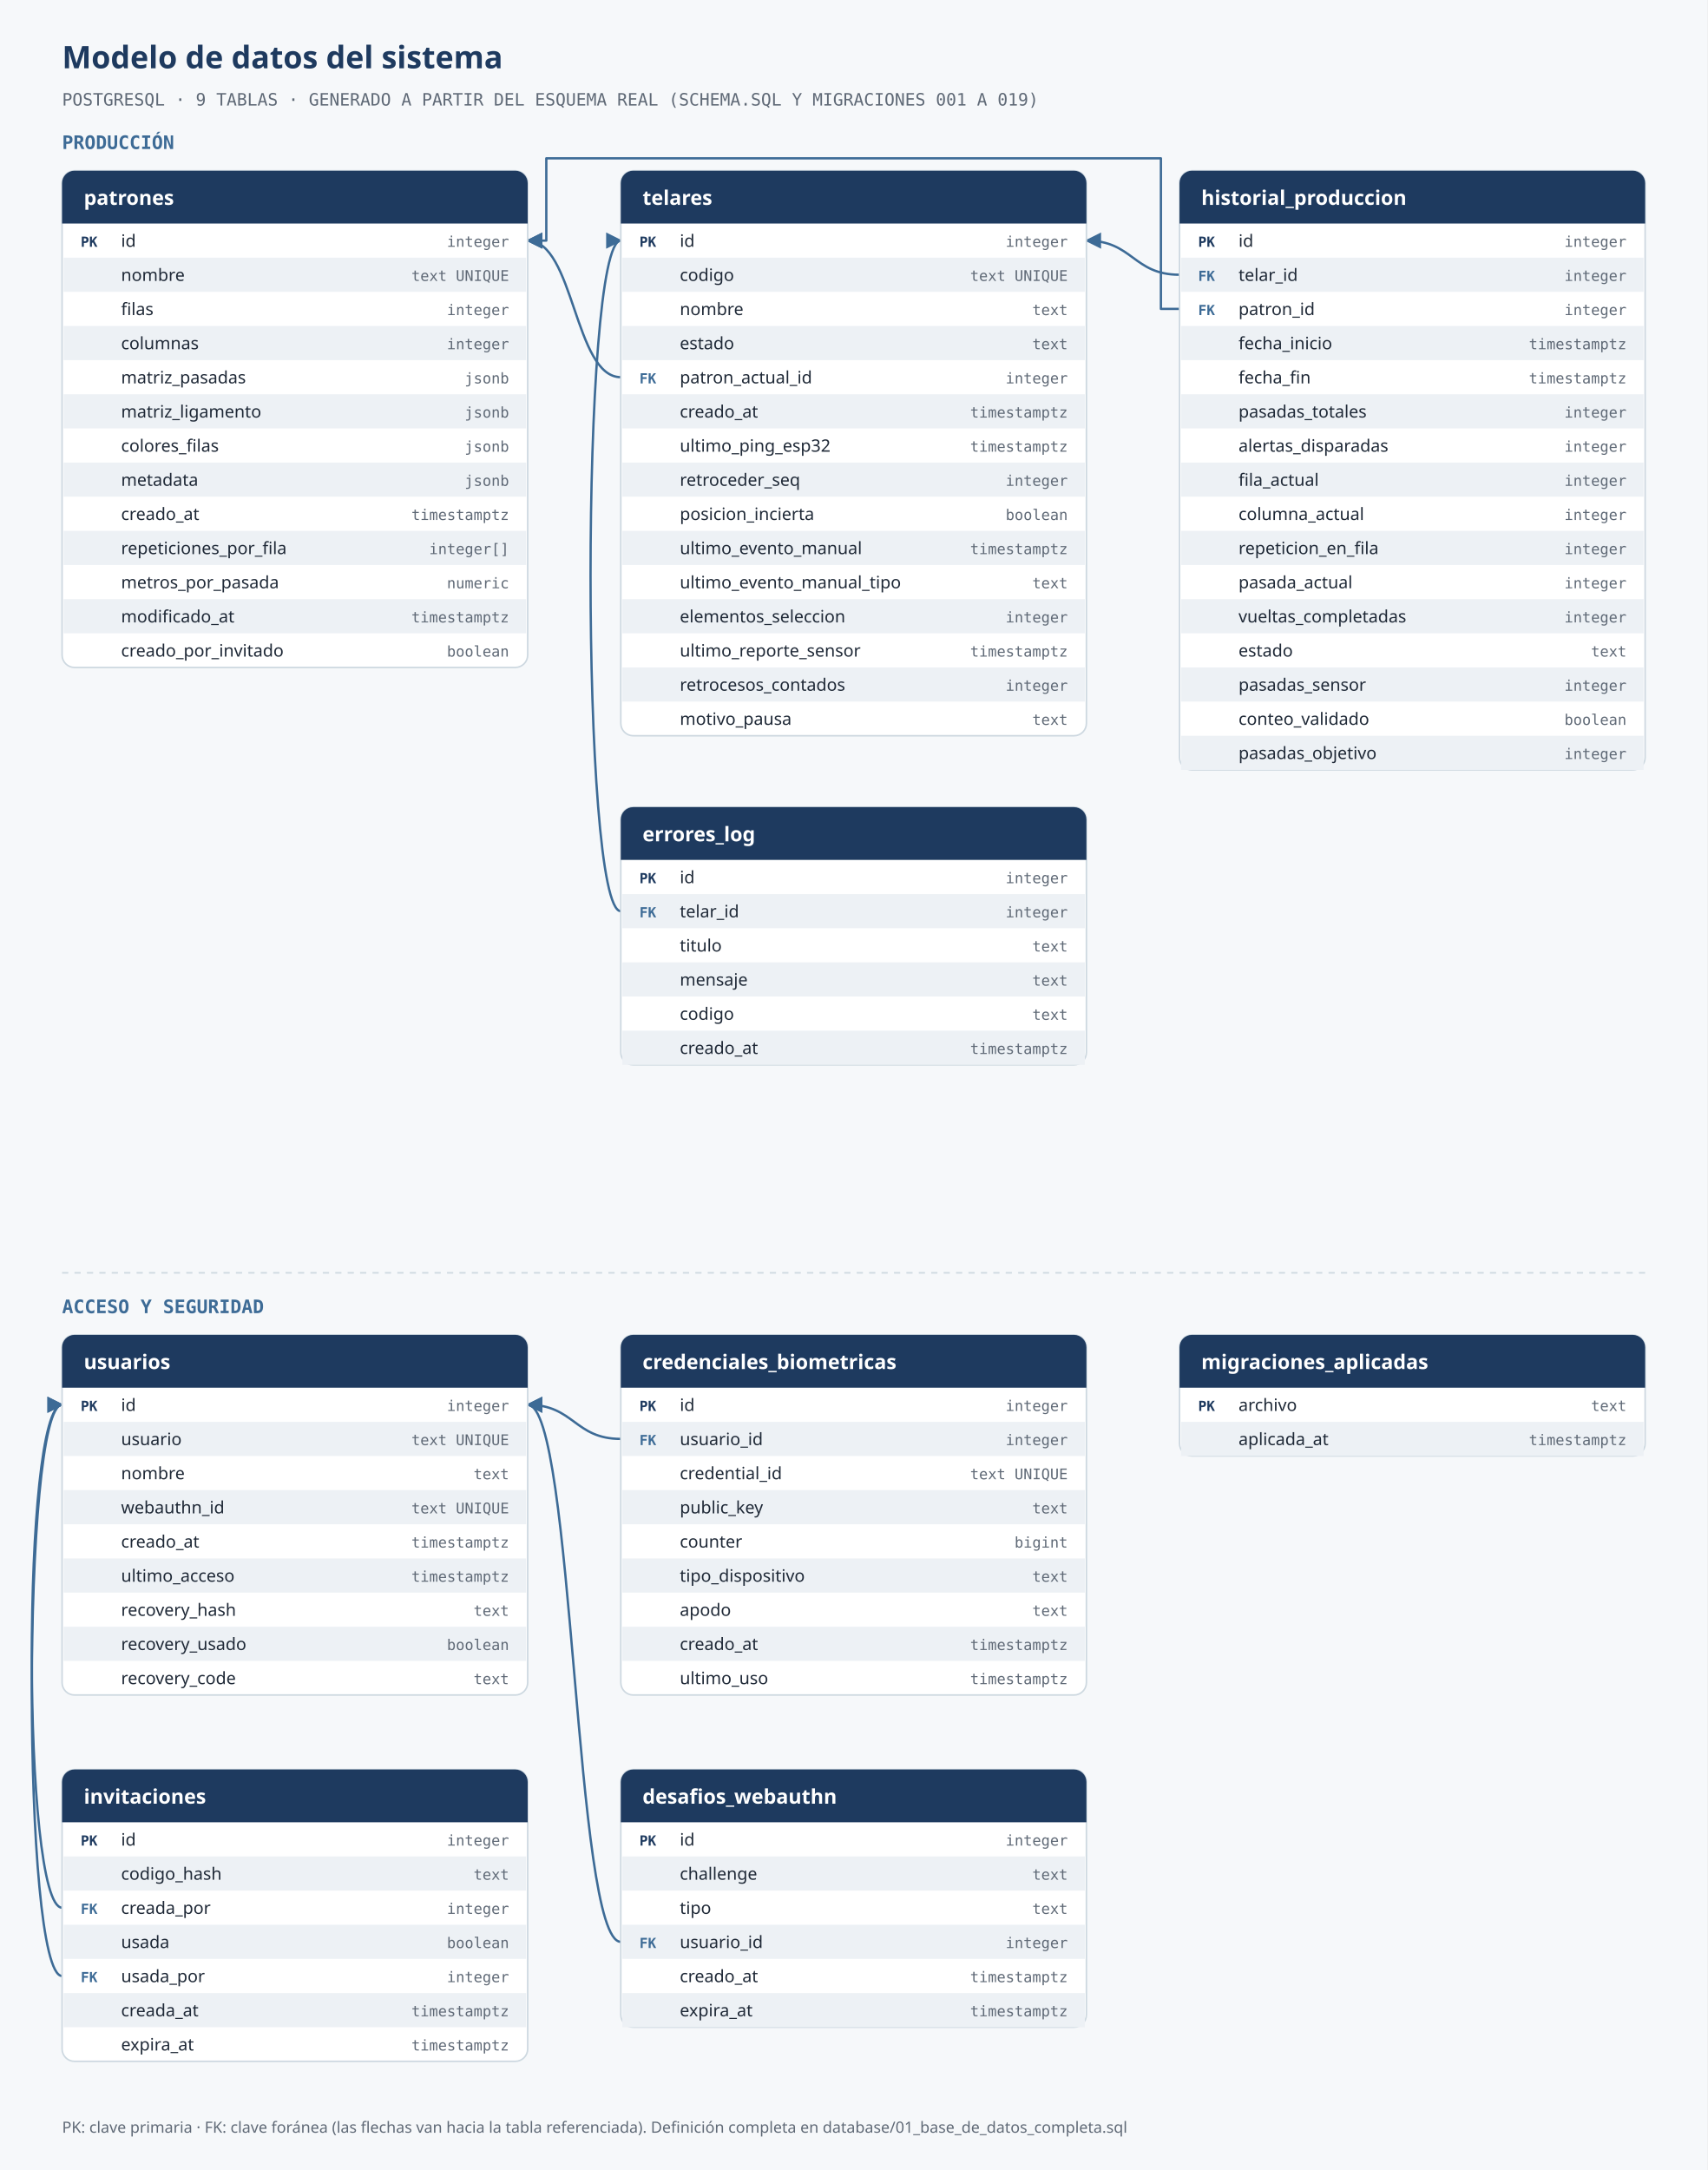
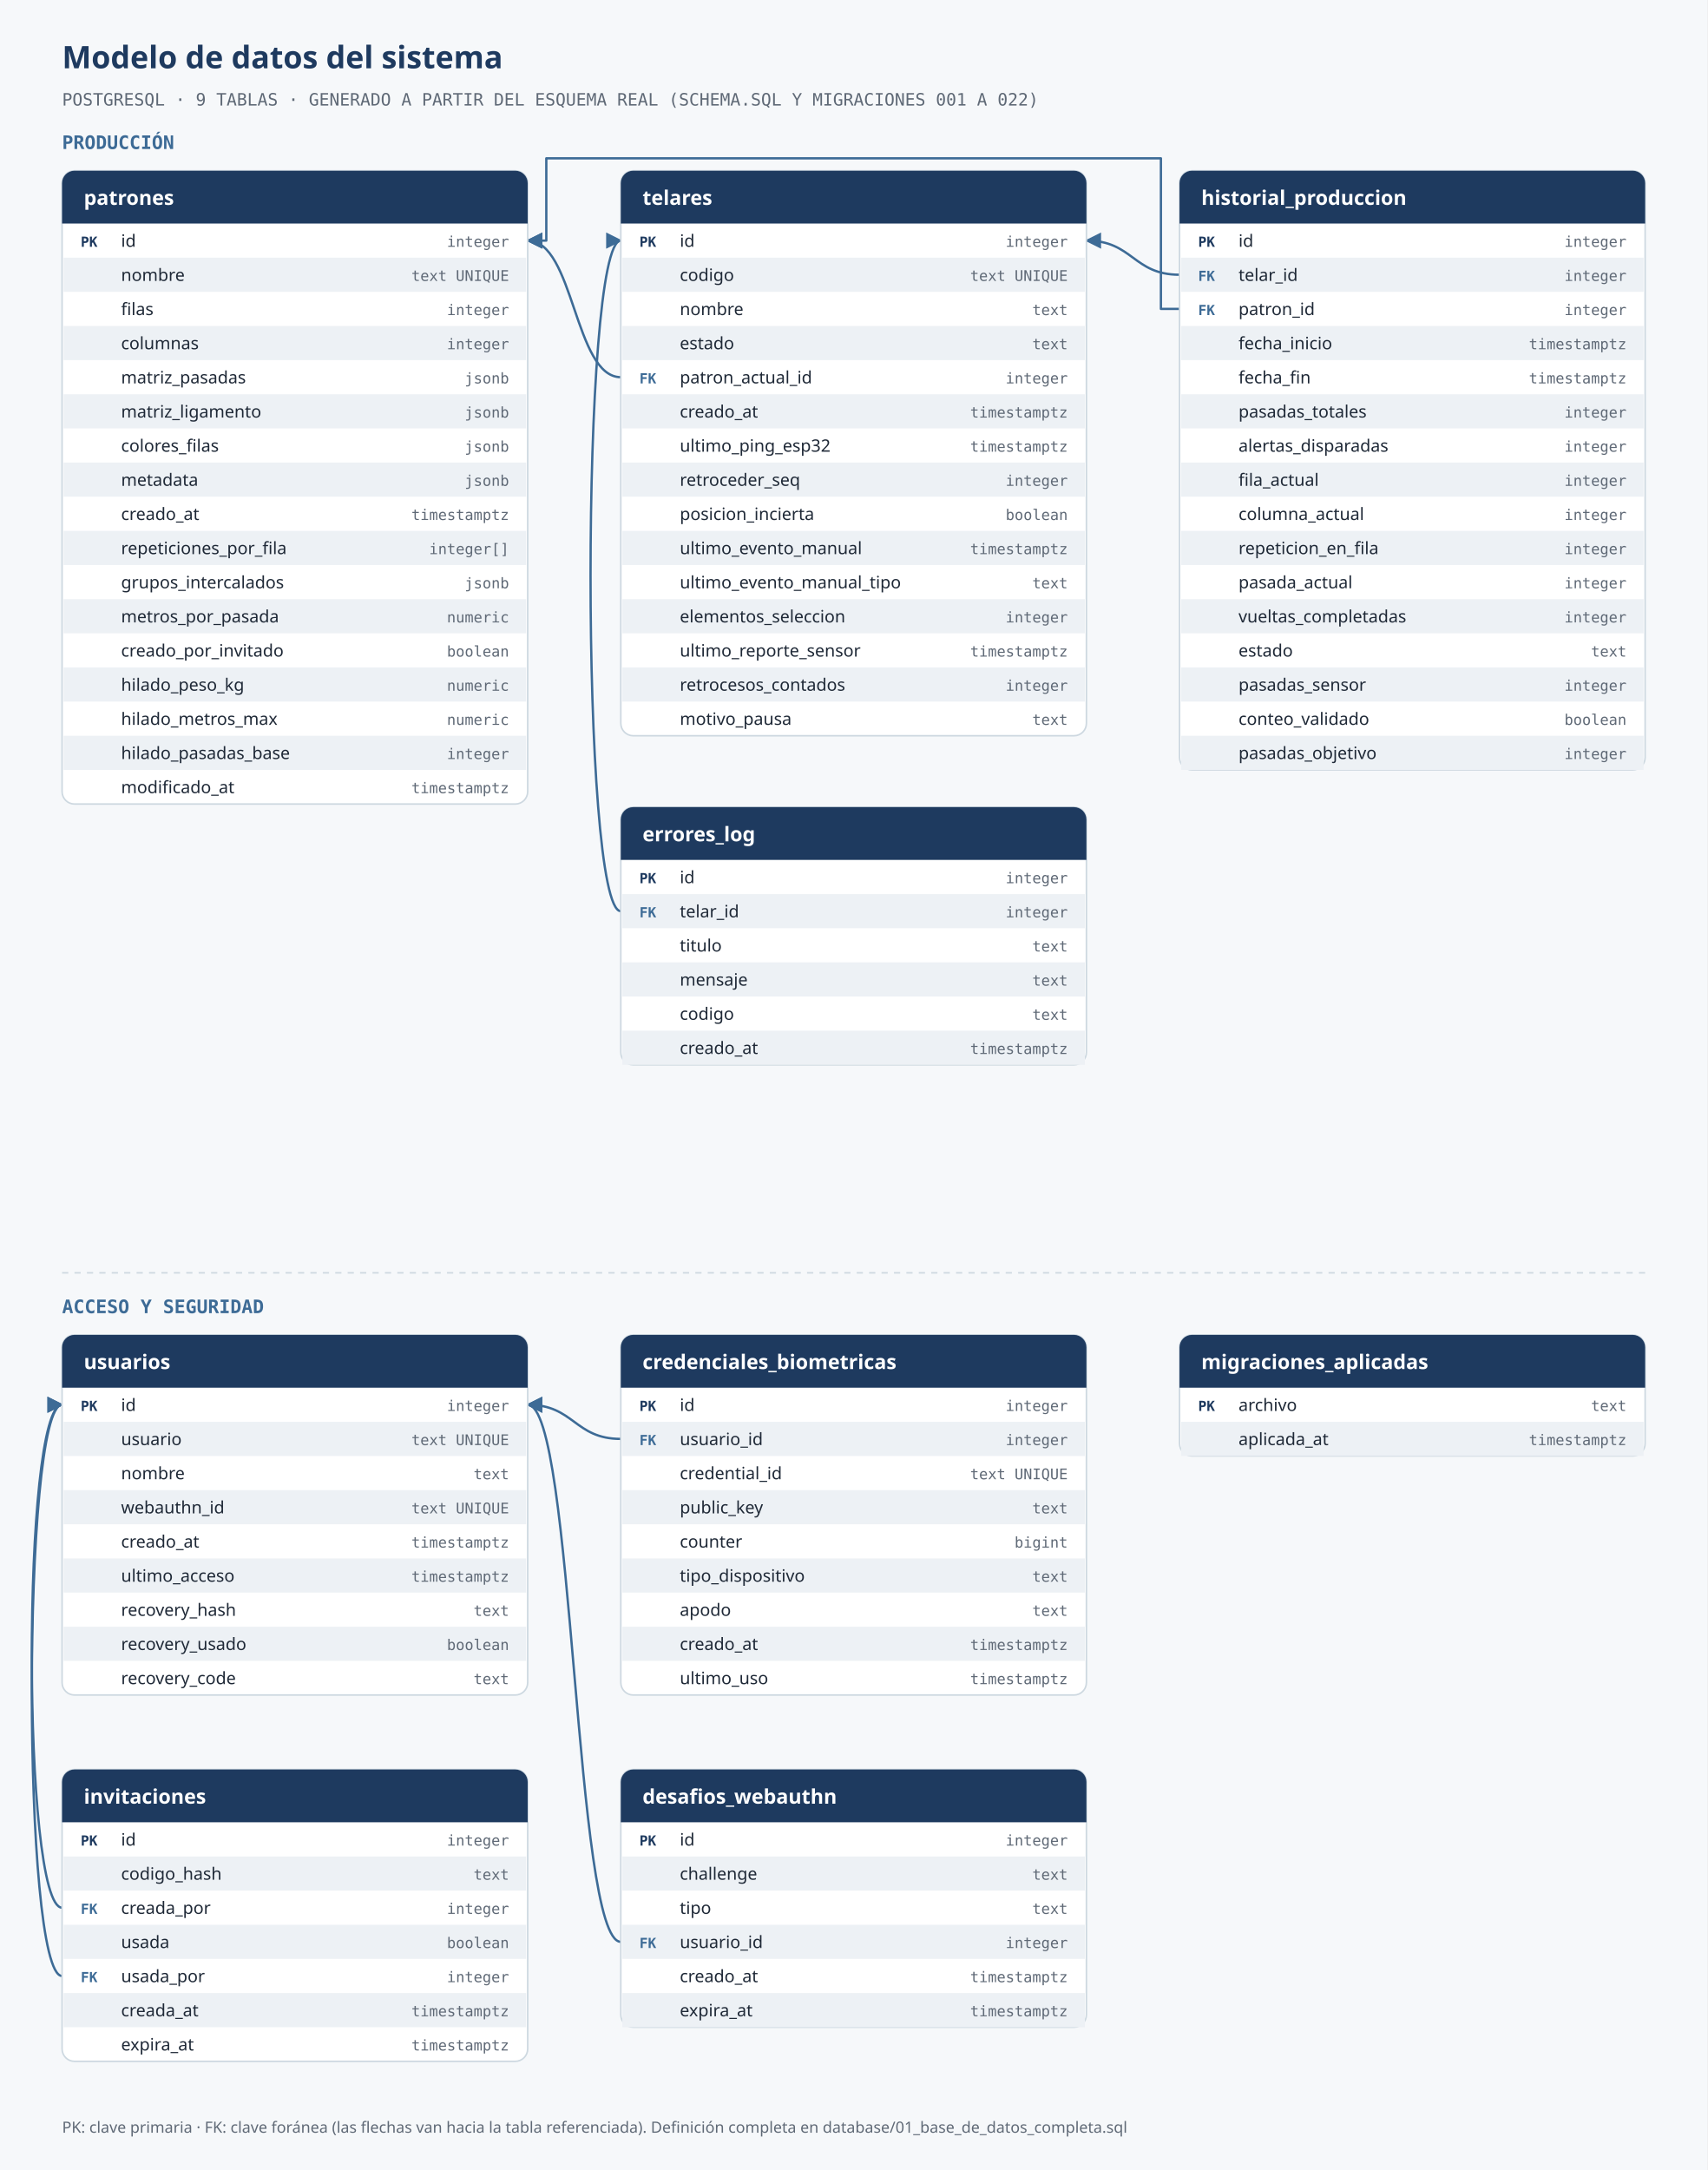
<svg xmlns="http://www.w3.org/2000/svg" viewBox="0 0 1100 1398" font-family="IBM Plex Sans, system-ui, sans-serif">
  <defs>
    <marker id="punta" viewBox="0 0 10 10" refX="9" refY="5" markerWidth="7" markerHeight="7" orient="auto">
      <path d="M0,0 L10,5 L0,10 z" fill="#3D6B96" />
    </marker>
  </defs>
  <rect width="1100" height="1398" fill="#F6F8FA" />
  <text x="40" y="44" font-size="20" font-weight="600" fill="#1E3A5F" font-family="Questrial, sans-serif">Modelo de datos del sistema</text>
-   <text x="40" y="68" font-size="11" fill="#5F6976" font-family="IBM Plex Mono, ui-monospace, monospace">POSTGRESQL · 9 TABLAS · GENERADO A PARTIR DEL ESQUEMA REAL (SCHEMA.SQL Y MIGRACIONES 001 A 019)</text>
+   <text x="40" y="68" font-size="11" fill="#5F6976" font-family="IBM Plex Mono, ui-monospace, monospace">POSTGRESQL · 9 TABLAS · GENERADO A PARTIR DEL ESQUEMA REAL (SCHEMA.SQL Y MIGRACIONES 001 A 022)</text>
  <text x="40" y="96" font-size="12" font-weight="600" fill="#3D6B96" font-family="IBM Plex Mono, ui-monospace, monospace">PRODUCCIÓN</text>
  <text x="40" y="846" font-size="12" font-weight="600" fill="#3D6B96" font-family="IBM Plex Mono, ui-monospace, monospace">ACCESO Y SEGURIDAD</text>
  <line x1="40" y1="820" x2="1060" y2="820" stroke="#CDD8E0" stroke-dasharray="4 4" />
  <path d="M400,243.0 C370.0,243.0 370.0,155.0 340,155.0" fill="none" stroke="#3D6B96" stroke-width="1.5" stroke-linejoin="round" marker-end="url(#punta)" />
  <path d="M760,177.0 C730.0,177.0 730.0,155.0 700,155.0" fill="none" stroke="#3D6B96" stroke-width="1.5" stroke-linejoin="round" marker-end="url(#punta)" />
  <path d="M760,199.0 H748 V102 H352 V155.0 H340" fill="none" stroke="#3D6B96" stroke-width="1.5" stroke-linejoin="round" marker-end="url(#punta)" />
  <path d="M400,587.0 C374,587.0 374,155.0 400,155.0" fill="none" stroke="#3D6B96" stroke-width="1.5" stroke-linejoin="round" marker-end="url(#punta)" />
  <path d="M400,927.0 C370.0,927.0 370.0,905.0 340,905.0" fill="none" stroke="#3D6B96" stroke-width="1.5" stroke-linejoin="round" marker-end="url(#punta)" />
  <path d="M400,1251.0 C370.0,1251.0 370.0,905.0 340,905.0" fill="none" stroke="#3D6B96" stroke-width="1.5" stroke-linejoin="round" marker-end="url(#punta)" />
  <path d="M40,1229.0 C14,1229.0 14,905.0 40,905.0" fill="none" stroke="#3D6B96" stroke-width="1.5" stroke-linejoin="round" marker-end="url(#punta)" />
  <path d="M40,1273.0 C14,1273.0 14,905.0 40,905.0" fill="none" stroke="#3D6B96" stroke-width="1.5" stroke-linejoin="round" marker-end="url(#punta)" />
-   <rect x="40" y="110" width="300" height="320" rx="8" fill="#FFFFFF" stroke="#CDD8E0" />
+   <rect x="40" y="110" width="300" height="408" rx="8" fill="#FFFFFF" stroke="#CDD8E0" />
  <path d="M40,118 a8,8 0 0 1 8,-8 h284 a8,8 0 0 1 8,8 v26 h-300 z" fill="#1E3A5F" />
  <text x="54" y="132" font-size="13" font-weight="600" fill="#FFFFFF">patrones</text>
  <text x="52" y="159" font-size="9" font-weight="700" fill="#1E3A5F" font-family="IBM Plex Mono, ui-monospace, monospace">PK</text>
  <text x="78" y="159" font-size="11" fill="#1F2937">id</text>
  <text x="328" y="159" font-size="9.5" fill="#5F6976" text-anchor="end" font-family="IBM Plex Mono, ui-monospace, monospace">integer</text>
  <rect x="41" y="166" width="298" height="22" fill="#EDF1F5" />
  <text x="78" y="181" font-size="11" fill="#1F2937">nombre</text>
  <text x="328" y="181" font-size="9.5" fill="#5F6976" text-anchor="end" font-family="IBM Plex Mono, ui-monospace, monospace">text UNIQUE</text>
  <text x="78" y="203" font-size="11" fill="#1F2937">filas</text>
  <text x="328" y="203" font-size="9.5" fill="#5F6976" text-anchor="end" font-family="IBM Plex Mono, ui-monospace, monospace">integer</text>
  <rect x="41" y="210" width="298" height="22" fill="#EDF1F5" />
  <text x="78" y="225" font-size="11" fill="#1F2937">columnas</text>
  <text x="328" y="225" font-size="9.5" fill="#5F6976" text-anchor="end" font-family="IBM Plex Mono, ui-monospace, monospace">integer</text>
  <text x="78" y="247" font-size="11" fill="#1F2937">matriz_pasadas</text>
  <text x="328" y="247" font-size="9.5" fill="#5F6976" text-anchor="end" font-family="IBM Plex Mono, ui-monospace, monospace">jsonb</text>
  <rect x="41" y="254" width="298" height="22" fill="#EDF1F5" />
  <text x="78" y="269" font-size="11" fill="#1F2937">matriz_ligamento</text>
  <text x="328" y="269" font-size="9.5" fill="#5F6976" text-anchor="end" font-family="IBM Plex Mono, ui-monospace, monospace">jsonb</text>
  <text x="78" y="291" font-size="11" fill="#1F2937">colores_filas</text>
  <text x="328" y="291" font-size="9.5" fill="#5F6976" text-anchor="end" font-family="IBM Plex Mono, ui-monospace, monospace">jsonb</text>
  <rect x="41" y="298" width="298" height="22" fill="#EDF1F5" />
  <text x="78" y="313" font-size="11" fill="#1F2937">metadata</text>
  <text x="328" y="313" font-size="9.5" fill="#5F6976" text-anchor="end" font-family="IBM Plex Mono, ui-monospace, monospace">jsonb</text>
  <text x="78" y="335" font-size="11" fill="#1F2937">creado_at</text>
  <text x="328" y="335" font-size="9.5" fill="#5F6976" text-anchor="end" font-family="IBM Plex Mono, ui-monospace, monospace">timestamptz</text>
  <rect x="41" y="342" width="298" height="22" fill="#EDF1F5" />
  <text x="78" y="357" font-size="11" fill="#1F2937">repeticiones_por_fila</text>
  <text x="328" y="357" font-size="9.5" fill="#5F6976" text-anchor="end" font-family="IBM Plex Mono, ui-monospace, monospace">integer[]</text>
-   <text x="78" y="379" font-size="11" fill="#1F2937">metros_por_pasada</text>
-   <text x="328" y="379" font-size="9.5" fill="#5F6976" text-anchor="end" font-family="IBM Plex Mono, ui-monospace, monospace">numeric</text>
+   <text x="78" y="379" font-size="11" fill="#1F2937">grupos_intercalados</text>
+   <text x="328" y="379" font-size="9.5" fill="#5F6976" text-anchor="end" font-family="IBM Plex Mono, ui-monospace, monospace">jsonb</text>
  <rect x="41" y="386" width="298" height="22" fill="#EDF1F5" />
-   <text x="78" y="401" font-size="11" fill="#1F2937">modificado_at</text>
-   <text x="328" y="401" font-size="9.5" fill="#5F6976" text-anchor="end" font-family="IBM Plex Mono, ui-monospace, monospace">timestamptz</text>
+   <text x="78" y="401" font-size="11" fill="#1F2937">metros_por_pasada</text>
+   <text x="328" y="401" font-size="9.5" fill="#5F6976" text-anchor="end" font-family="IBM Plex Mono, ui-monospace, monospace">numeric</text>
  <text x="78" y="423" font-size="11" fill="#1F2937">creado_por_invitado</text>
  <text x="328" y="423" font-size="9.5" fill="#5F6976" text-anchor="end" font-family="IBM Plex Mono, ui-monospace, monospace">boolean</text>
+   <rect x="41" y="430" width="298" height="22" fill="#EDF1F5" />
+   <text x="78" y="445" font-size="11" fill="#1F2937">hilado_peso_kg</text>
+   <text x="328" y="445" font-size="9.5" fill="#5F6976" text-anchor="end" font-family="IBM Plex Mono, ui-monospace, monospace">numeric</text>
+   <text x="78" y="467" font-size="11" fill="#1F2937">hilado_metros_max</text>
+   <text x="328" y="467" font-size="9.5" fill="#5F6976" text-anchor="end" font-family="IBM Plex Mono, ui-monospace, monospace">numeric</text>
+   <rect x="41" y="474" width="298" height="22" fill="#EDF1F5" />
+   <text x="78" y="489" font-size="11" fill="#1F2937">hilado_pasadas_base</text>
+   <text x="328" y="489" font-size="9.5" fill="#5F6976" text-anchor="end" font-family="IBM Plex Mono, ui-monospace, monospace">integer</text>
+   <text x="78" y="511" font-size="11" fill="#1F2937">modificado_at</text>
+   <text x="328" y="511" font-size="9.5" fill="#5F6976" text-anchor="end" font-family="IBM Plex Mono, ui-monospace, monospace">timestamptz</text>
  <rect x="400" y="110" width="300" height="364" rx="8" fill="#FFFFFF" stroke="#CDD8E0" />
  <path d="M400,118 a8,8 0 0 1 8,-8 h284 a8,8 0 0 1 8,8 v26 h-300 z" fill="#1E3A5F" />
  <text x="414" y="132" font-size="13" font-weight="600" fill="#FFFFFF">telares</text>
  <text x="412" y="159" font-size="9" font-weight="700" fill="#1E3A5F" font-family="IBM Plex Mono, ui-monospace, monospace">PK</text>
  <text x="438" y="159" font-size="11" fill="#1F2937">id</text>
  <text x="688" y="159" font-size="9.5" fill="#5F6976" text-anchor="end" font-family="IBM Plex Mono, ui-monospace, monospace">integer</text>
  <rect x="401" y="166" width="298" height="22" fill="#EDF1F5" />
  <text x="438" y="181" font-size="11" fill="#1F2937">codigo</text>
  <text x="688" y="181" font-size="9.5" fill="#5F6976" text-anchor="end" font-family="IBM Plex Mono, ui-monospace, monospace">text UNIQUE</text>
  <text x="438" y="203" font-size="11" fill="#1F2937">nombre</text>
  <text x="688" y="203" font-size="9.5" fill="#5F6976" text-anchor="end" font-family="IBM Plex Mono, ui-monospace, monospace">text</text>
  <rect x="401" y="210" width="298" height="22" fill="#EDF1F5" />
  <text x="438" y="225" font-size="11" fill="#1F2937">estado</text>
  <text x="688" y="225" font-size="9.5" fill="#5F6976" text-anchor="end" font-family="IBM Plex Mono, ui-monospace, monospace">text</text>
  <text x="412" y="247" font-size="9" font-weight="700" fill="#3D6B96" font-family="IBM Plex Mono, ui-monospace, monospace">FK</text>
  <text x="438" y="247" font-size="11" fill="#1F2937">patron_actual_id</text>
  <text x="688" y="247" font-size="9.5" fill="#5F6976" text-anchor="end" font-family="IBM Plex Mono, ui-monospace, monospace">integer</text>
  <rect x="401" y="254" width="298" height="22" fill="#EDF1F5" />
  <text x="438" y="269" font-size="11" fill="#1F2937">creado_at</text>
  <text x="688" y="269" font-size="9.5" fill="#5F6976" text-anchor="end" font-family="IBM Plex Mono, ui-monospace, monospace">timestamptz</text>
  <text x="438" y="291" font-size="11" fill="#1F2937">ultimo_ping_esp32</text>
  <text x="688" y="291" font-size="9.5" fill="#5F6976" text-anchor="end" font-family="IBM Plex Mono, ui-monospace, monospace">timestamptz</text>
  <rect x="401" y="298" width="298" height="22" fill="#EDF1F5" />
  <text x="438" y="313" font-size="11" fill="#1F2937">retroceder_seq</text>
  <text x="688" y="313" font-size="9.5" fill="#5F6976" text-anchor="end" font-family="IBM Plex Mono, ui-monospace, monospace">integer</text>
  <text x="438" y="335" font-size="11" fill="#1F2937">posicion_incierta</text>
  <text x="688" y="335" font-size="9.5" fill="#5F6976" text-anchor="end" font-family="IBM Plex Mono, ui-monospace, monospace">boolean</text>
  <rect x="401" y="342" width="298" height="22" fill="#EDF1F5" />
  <text x="438" y="357" font-size="11" fill="#1F2937">ultimo_evento_manual</text>
  <text x="688" y="357" font-size="9.5" fill="#5F6976" text-anchor="end" font-family="IBM Plex Mono, ui-monospace, monospace">timestamptz</text>
  <text x="438" y="379" font-size="11" fill="#1F2937">ultimo_evento_manual_tipo</text>
  <text x="688" y="379" font-size="9.5" fill="#5F6976" text-anchor="end" font-family="IBM Plex Mono, ui-monospace, monospace">text</text>
  <rect x="401" y="386" width="298" height="22" fill="#EDF1F5" />
  <text x="438" y="401" font-size="11" fill="#1F2937">elementos_seleccion</text>
  <text x="688" y="401" font-size="9.5" fill="#5F6976" text-anchor="end" font-family="IBM Plex Mono, ui-monospace, monospace">integer</text>
  <text x="438" y="423" font-size="11" fill="#1F2937">ultimo_reporte_sensor</text>
  <text x="688" y="423" font-size="9.5" fill="#5F6976" text-anchor="end" font-family="IBM Plex Mono, ui-monospace, monospace">timestamptz</text>
  <rect x="401" y="430" width="298" height="22" fill="#EDF1F5" />
  <text x="438" y="445" font-size="11" fill="#1F2937">retrocesos_contados</text>
  <text x="688" y="445" font-size="9.5" fill="#5F6976" text-anchor="end" font-family="IBM Plex Mono, ui-monospace, monospace">integer</text>
  <text x="438" y="467" font-size="11" fill="#1F2937">motivo_pausa</text>
  <text x="688" y="467" font-size="9.5" fill="#5F6976" text-anchor="end" font-family="IBM Plex Mono, ui-monospace, monospace">text</text>
  <rect x="760" y="110" width="300" height="386" rx="8" fill="#FFFFFF" stroke="#CDD8E0" />
  <path d="M760,118 a8,8 0 0 1 8,-8 h284 a8,8 0 0 1 8,8 v26 h-300 z" fill="#1E3A5F" />
  <text x="774" y="132" font-size="13" font-weight="600" fill="#FFFFFF">historial_produccion</text>
  <text x="772" y="159" font-size="9" font-weight="700" fill="#1E3A5F" font-family="IBM Plex Mono, ui-monospace, monospace">PK</text>
  <text x="798" y="159" font-size="11" fill="#1F2937">id</text>
  <text x="1048" y="159" font-size="9.5" fill="#5F6976" text-anchor="end" font-family="IBM Plex Mono, ui-monospace, monospace">integer</text>
  <rect x="761" y="166" width="298" height="22" fill="#EDF1F5" />
  <text x="772" y="181" font-size="9" font-weight="700" fill="#3D6B96" font-family="IBM Plex Mono, ui-monospace, monospace">FK</text>
  <text x="798" y="181" font-size="11" fill="#1F2937">telar_id</text>
  <text x="1048" y="181" font-size="9.5" fill="#5F6976" text-anchor="end" font-family="IBM Plex Mono, ui-monospace, monospace">integer</text>
  <text x="772" y="203" font-size="9" font-weight="700" fill="#3D6B96" font-family="IBM Plex Mono, ui-monospace, monospace">FK</text>
  <text x="798" y="203" font-size="11" fill="#1F2937">patron_id</text>
  <text x="1048" y="203" font-size="9.5" fill="#5F6976" text-anchor="end" font-family="IBM Plex Mono, ui-monospace, monospace">integer</text>
  <rect x="761" y="210" width="298" height="22" fill="#EDF1F5" />
  <text x="798" y="225" font-size="11" fill="#1F2937">fecha_inicio</text>
  <text x="1048" y="225" font-size="9.5" fill="#5F6976" text-anchor="end" font-family="IBM Plex Mono, ui-monospace, monospace">timestamptz</text>
  <text x="798" y="247" font-size="11" fill="#1F2937">fecha_fin</text>
  <text x="1048" y="247" font-size="9.5" fill="#5F6976" text-anchor="end" font-family="IBM Plex Mono, ui-monospace, monospace">timestamptz</text>
  <rect x="761" y="254" width="298" height="22" fill="#EDF1F5" />
  <text x="798" y="269" font-size="11" fill="#1F2937">pasadas_totales</text>
  <text x="1048" y="269" font-size="9.5" fill="#5F6976" text-anchor="end" font-family="IBM Plex Mono, ui-monospace, monospace">integer</text>
  <text x="798" y="291" font-size="11" fill="#1F2937">alertas_disparadas</text>
  <text x="1048" y="291" font-size="9.5" fill="#5F6976" text-anchor="end" font-family="IBM Plex Mono, ui-monospace, monospace">integer</text>
  <rect x="761" y="298" width="298" height="22" fill="#EDF1F5" />
  <text x="798" y="313" font-size="11" fill="#1F2937">fila_actual</text>
  <text x="1048" y="313" font-size="9.5" fill="#5F6976" text-anchor="end" font-family="IBM Plex Mono, ui-monospace, monospace">integer</text>
  <text x="798" y="335" font-size="11" fill="#1F2937">columna_actual</text>
  <text x="1048" y="335" font-size="9.5" fill="#5F6976" text-anchor="end" font-family="IBM Plex Mono, ui-monospace, monospace">integer</text>
  <rect x="761" y="342" width="298" height="22" fill="#EDF1F5" />
  <text x="798" y="357" font-size="11" fill="#1F2937">repeticion_en_fila</text>
  <text x="1048" y="357" font-size="9.5" fill="#5F6976" text-anchor="end" font-family="IBM Plex Mono, ui-monospace, monospace">integer</text>
  <text x="798" y="379" font-size="11" fill="#1F2937">pasada_actual</text>
  <text x="1048" y="379" font-size="9.5" fill="#5F6976" text-anchor="end" font-family="IBM Plex Mono, ui-monospace, monospace">integer</text>
  <rect x="761" y="386" width="298" height="22" fill="#EDF1F5" />
  <text x="798" y="401" font-size="11" fill="#1F2937">vueltas_completadas</text>
  <text x="1048" y="401" font-size="9.5" fill="#5F6976" text-anchor="end" font-family="IBM Plex Mono, ui-monospace, monospace">integer</text>
  <text x="798" y="423" font-size="11" fill="#1F2937">estado</text>
  <text x="1048" y="423" font-size="9.5" fill="#5F6976" text-anchor="end" font-family="IBM Plex Mono, ui-monospace, monospace">text</text>
  <rect x="761" y="430" width="298" height="22" fill="#EDF1F5" />
  <text x="798" y="445" font-size="11" fill="#1F2937">pasadas_sensor</text>
  <text x="1048" y="445" font-size="9.5" fill="#5F6976" text-anchor="end" font-family="IBM Plex Mono, ui-monospace, monospace">integer</text>
  <text x="798" y="467" font-size="11" fill="#1F2937">conteo_validado</text>
  <text x="1048" y="467" font-size="9.5" fill="#5F6976" text-anchor="end" font-family="IBM Plex Mono, ui-monospace, monospace">boolean</text>
  <rect x="761" y="474" width="298" height="22" fill="#EDF1F5" />
  <text x="798" y="489" font-size="11" fill="#1F2937">pasadas_objetivo</text>
  <text x="1048" y="489" font-size="9.5" fill="#5F6976" text-anchor="end" font-family="IBM Plex Mono, ui-monospace, monospace">integer</text>
  <rect x="400" y="520" width="300" height="166" rx="8" fill="#FFFFFF" stroke="#CDD8E0" />
  <path d="M400,528 a8,8 0 0 1 8,-8 h284 a8,8 0 0 1 8,8 v26 h-300 z" fill="#1E3A5F" />
  <text x="414" y="542" font-size="13" font-weight="600" fill="#FFFFFF">errores_log</text>
  <text x="412" y="569" font-size="9" font-weight="700" fill="#1E3A5F" font-family="IBM Plex Mono, ui-monospace, monospace">PK</text>
  <text x="438" y="569" font-size="11" fill="#1F2937">id</text>
  <text x="688" y="569" font-size="9.5" fill="#5F6976" text-anchor="end" font-family="IBM Plex Mono, ui-monospace, monospace">integer</text>
  <rect x="401" y="576" width="298" height="22" fill="#EDF1F5" />
  <text x="412" y="591" font-size="9" font-weight="700" fill="#3D6B96" font-family="IBM Plex Mono, ui-monospace, monospace">FK</text>
  <text x="438" y="591" font-size="11" fill="#1F2937">telar_id</text>
  <text x="688" y="591" font-size="9.5" fill="#5F6976" text-anchor="end" font-family="IBM Plex Mono, ui-monospace, monospace">integer</text>
  <text x="438" y="613" font-size="11" fill="#1F2937">titulo</text>
  <text x="688" y="613" font-size="9.5" fill="#5F6976" text-anchor="end" font-family="IBM Plex Mono, ui-monospace, monospace">text</text>
  <rect x="401" y="620" width="298" height="22" fill="#EDF1F5" />
  <text x="438" y="635" font-size="11" fill="#1F2937">mensaje</text>
  <text x="688" y="635" font-size="9.5" fill="#5F6976" text-anchor="end" font-family="IBM Plex Mono, ui-monospace, monospace">text</text>
  <text x="438" y="657" font-size="11" fill="#1F2937">codigo</text>
  <text x="688" y="657" font-size="9.5" fill="#5F6976" text-anchor="end" font-family="IBM Plex Mono, ui-monospace, monospace">text</text>
  <rect x="401" y="664" width="298" height="22" fill="#EDF1F5" />
  <text x="438" y="679" font-size="11" fill="#1F2937">creado_at</text>
  <text x="688" y="679" font-size="9.5" fill="#5F6976" text-anchor="end" font-family="IBM Plex Mono, ui-monospace, monospace">timestamptz</text>
  <rect x="40" y="860" width="300" height="232" rx="8" fill="#FFFFFF" stroke="#CDD8E0" />
  <path d="M40,868 a8,8 0 0 1 8,-8 h284 a8,8 0 0 1 8,8 v26 h-300 z" fill="#1E3A5F" />
  <text x="54" y="882" font-size="13" font-weight="600" fill="#FFFFFF">usuarios</text>
  <text x="52" y="909" font-size="9" font-weight="700" fill="#1E3A5F" font-family="IBM Plex Mono, ui-monospace, monospace">PK</text>
  <text x="78" y="909" font-size="11" fill="#1F2937">id</text>
  <text x="328" y="909" font-size="9.5" fill="#5F6976" text-anchor="end" font-family="IBM Plex Mono, ui-monospace, monospace">integer</text>
  <rect x="41" y="916" width="298" height="22" fill="#EDF1F5" />
  <text x="78" y="931" font-size="11" fill="#1F2937">usuario</text>
  <text x="328" y="931" font-size="9.5" fill="#5F6976" text-anchor="end" font-family="IBM Plex Mono, ui-monospace, monospace">text UNIQUE</text>
  <text x="78" y="953" font-size="11" fill="#1F2937">nombre</text>
  <text x="328" y="953" font-size="9.5" fill="#5F6976" text-anchor="end" font-family="IBM Plex Mono, ui-monospace, monospace">text</text>
  <rect x="41" y="960" width="298" height="22" fill="#EDF1F5" />
  <text x="78" y="975" font-size="11" fill="#1F2937">webauthn_id</text>
  <text x="328" y="975" font-size="9.5" fill="#5F6976" text-anchor="end" font-family="IBM Plex Mono, ui-monospace, monospace">text UNIQUE</text>
  <text x="78" y="997" font-size="11" fill="#1F2937">creado_at</text>
  <text x="328" y="997" font-size="9.5" fill="#5F6976" text-anchor="end" font-family="IBM Plex Mono, ui-monospace, monospace">timestamptz</text>
  <rect x="41" y="1004" width="298" height="22" fill="#EDF1F5" />
  <text x="78" y="1019" font-size="11" fill="#1F2937">ultimo_acceso</text>
  <text x="328" y="1019" font-size="9.5" fill="#5F6976" text-anchor="end" font-family="IBM Plex Mono, ui-monospace, monospace">timestamptz</text>
  <text x="78" y="1041" font-size="11" fill="#1F2937">recovery_hash</text>
  <text x="328" y="1041" font-size="9.5" fill="#5F6976" text-anchor="end" font-family="IBM Plex Mono, ui-monospace, monospace">text</text>
  <rect x="41" y="1048" width="298" height="22" fill="#EDF1F5" />
  <text x="78" y="1063" font-size="11" fill="#1F2937">recovery_usado</text>
  <text x="328" y="1063" font-size="9.5" fill="#5F6976" text-anchor="end" font-family="IBM Plex Mono, ui-monospace, monospace">boolean</text>
  <text x="78" y="1085" font-size="11" fill="#1F2937">recovery_code</text>
  <text x="328" y="1085" font-size="9.5" fill="#5F6976" text-anchor="end" font-family="IBM Plex Mono, ui-monospace, monospace">text</text>
  <rect x="400" y="860" width="300" height="232" rx="8" fill="#FFFFFF" stroke="#CDD8E0" />
  <path d="M400,868 a8,8 0 0 1 8,-8 h284 a8,8 0 0 1 8,8 v26 h-300 z" fill="#1E3A5F" />
  <text x="414" y="882" font-size="13" font-weight="600" fill="#FFFFFF">credenciales_biometricas</text>
  <text x="412" y="909" font-size="9" font-weight="700" fill="#1E3A5F" font-family="IBM Plex Mono, ui-monospace, monospace">PK</text>
  <text x="438" y="909" font-size="11" fill="#1F2937">id</text>
  <text x="688" y="909" font-size="9.5" fill="#5F6976" text-anchor="end" font-family="IBM Plex Mono, ui-monospace, monospace">integer</text>
  <rect x="401" y="916" width="298" height="22" fill="#EDF1F5" />
  <text x="412" y="931" font-size="9" font-weight="700" fill="#3D6B96" font-family="IBM Plex Mono, ui-monospace, monospace">FK</text>
  <text x="438" y="931" font-size="11" fill="#1F2937">usuario_id</text>
  <text x="688" y="931" font-size="9.5" fill="#5F6976" text-anchor="end" font-family="IBM Plex Mono, ui-monospace, monospace">integer</text>
  <text x="438" y="953" font-size="11" fill="#1F2937">credential_id</text>
  <text x="688" y="953" font-size="9.5" fill="#5F6976" text-anchor="end" font-family="IBM Plex Mono, ui-monospace, monospace">text UNIQUE</text>
  <rect x="401" y="960" width="298" height="22" fill="#EDF1F5" />
  <text x="438" y="975" font-size="11" fill="#1F2937">public_key</text>
  <text x="688" y="975" font-size="9.5" fill="#5F6976" text-anchor="end" font-family="IBM Plex Mono, ui-monospace, monospace">text</text>
  <text x="438" y="997" font-size="11" fill="#1F2937">counter</text>
  <text x="688" y="997" font-size="9.5" fill="#5F6976" text-anchor="end" font-family="IBM Plex Mono, ui-monospace, monospace">bigint</text>
  <rect x="401" y="1004" width="298" height="22" fill="#EDF1F5" />
  <text x="438" y="1019" font-size="11" fill="#1F2937">tipo_dispositivo</text>
  <text x="688" y="1019" font-size="9.5" fill="#5F6976" text-anchor="end" font-family="IBM Plex Mono, ui-monospace, monospace">text</text>
  <text x="438" y="1041" font-size="11" fill="#1F2937">apodo</text>
  <text x="688" y="1041" font-size="9.5" fill="#5F6976" text-anchor="end" font-family="IBM Plex Mono, ui-monospace, monospace">text</text>
  <rect x="401" y="1048" width="298" height="22" fill="#EDF1F5" />
  <text x="438" y="1063" font-size="11" fill="#1F2937">creado_at</text>
  <text x="688" y="1063" font-size="9.5" fill="#5F6976" text-anchor="end" font-family="IBM Plex Mono, ui-monospace, monospace">timestamptz</text>
  <text x="438" y="1085" font-size="11" fill="#1F2937">ultimo_uso</text>
  <text x="688" y="1085" font-size="9.5" fill="#5F6976" text-anchor="end" font-family="IBM Plex Mono, ui-monospace, monospace">timestamptz</text>
  <rect x="760" y="860" width="300" height="78" rx="8" fill="#FFFFFF" stroke="#CDD8E0" />
  <path d="M760,868 a8,8 0 0 1 8,-8 h284 a8,8 0 0 1 8,8 v26 h-300 z" fill="#1E3A5F" />
  <text x="774" y="882" font-size="13" font-weight="600" fill="#FFFFFF">migraciones_aplicadas</text>
  <text x="772" y="909" font-size="9" font-weight="700" fill="#1E3A5F" font-family="IBM Plex Mono, ui-monospace, monospace">PK</text>
  <text x="798" y="909" font-size="11" fill="#1F2937">archivo</text>
  <text x="1048" y="909" font-size="9.5" fill="#5F6976" text-anchor="end" font-family="IBM Plex Mono, ui-monospace, monospace">text</text>
  <rect x="761" y="916" width="298" height="22" fill="#EDF1F5" />
  <text x="798" y="931" font-size="11" fill="#1F2937">aplicada_at</text>
  <text x="1048" y="931" font-size="9.5" fill="#5F6976" text-anchor="end" font-family="IBM Plex Mono, ui-monospace, monospace">timestamptz</text>
  <rect x="40" y="1140" width="300" height="188" rx="8" fill="#FFFFFF" stroke="#CDD8E0" />
  <path d="M40,1148 a8,8 0 0 1 8,-8 h284 a8,8 0 0 1 8,8 v26 h-300 z" fill="#1E3A5F" />
  <text x="54" y="1162" font-size="13" font-weight="600" fill="#FFFFFF">invitaciones</text>
  <text x="52" y="1189" font-size="9" font-weight="700" fill="#1E3A5F" font-family="IBM Plex Mono, ui-monospace, monospace">PK</text>
  <text x="78" y="1189" font-size="11" fill="#1F2937">id</text>
  <text x="328" y="1189" font-size="9.5" fill="#5F6976" text-anchor="end" font-family="IBM Plex Mono, ui-monospace, monospace">integer</text>
  <rect x="41" y="1196" width="298" height="22" fill="#EDF1F5" />
  <text x="78" y="1211" font-size="11" fill="#1F2937">codigo_hash</text>
  <text x="328" y="1211" font-size="9.5" fill="#5F6976" text-anchor="end" font-family="IBM Plex Mono, ui-monospace, monospace">text</text>
  <text x="52" y="1233" font-size="9" font-weight="700" fill="#3D6B96" font-family="IBM Plex Mono, ui-monospace, monospace">FK</text>
  <text x="78" y="1233" font-size="11" fill="#1F2937">creada_por</text>
  <text x="328" y="1233" font-size="9.5" fill="#5F6976" text-anchor="end" font-family="IBM Plex Mono, ui-monospace, monospace">integer</text>
  <rect x="41" y="1240" width="298" height="22" fill="#EDF1F5" />
  <text x="78" y="1255" font-size="11" fill="#1F2937">usada</text>
  <text x="328" y="1255" font-size="9.5" fill="#5F6976" text-anchor="end" font-family="IBM Plex Mono, ui-monospace, monospace">boolean</text>
  <text x="52" y="1277" font-size="9" font-weight="700" fill="#3D6B96" font-family="IBM Plex Mono, ui-monospace, monospace">FK</text>
  <text x="78" y="1277" font-size="11" fill="#1F2937">usada_por</text>
  <text x="328" y="1277" font-size="9.5" fill="#5F6976" text-anchor="end" font-family="IBM Plex Mono, ui-monospace, monospace">integer</text>
  <rect x="41" y="1284" width="298" height="22" fill="#EDF1F5" />
  <text x="78" y="1299" font-size="11" fill="#1F2937">creada_at</text>
  <text x="328" y="1299" font-size="9.5" fill="#5F6976" text-anchor="end" font-family="IBM Plex Mono, ui-monospace, monospace">timestamptz</text>
  <text x="78" y="1321" font-size="11" fill="#1F2937">expira_at</text>
  <text x="328" y="1321" font-size="9.5" fill="#5F6976" text-anchor="end" font-family="IBM Plex Mono, ui-monospace, monospace">timestamptz</text>
  <rect x="400" y="1140" width="300" height="166" rx="8" fill="#FFFFFF" stroke="#CDD8E0" />
  <path d="M400,1148 a8,8 0 0 1 8,-8 h284 a8,8 0 0 1 8,8 v26 h-300 z" fill="#1E3A5F" />
  <text x="414" y="1162" font-size="13" font-weight="600" fill="#FFFFFF">desafios_webauthn</text>
  <text x="412" y="1189" font-size="9" font-weight="700" fill="#1E3A5F" font-family="IBM Plex Mono, ui-monospace, monospace">PK</text>
  <text x="438" y="1189" font-size="11" fill="#1F2937">id</text>
  <text x="688" y="1189" font-size="9.5" fill="#5F6976" text-anchor="end" font-family="IBM Plex Mono, ui-monospace, monospace">integer</text>
  <rect x="401" y="1196" width="298" height="22" fill="#EDF1F5" />
  <text x="438" y="1211" font-size="11" fill="#1F2937">challenge</text>
  <text x="688" y="1211" font-size="9.5" fill="#5F6976" text-anchor="end" font-family="IBM Plex Mono, ui-monospace, monospace">text</text>
  <text x="438" y="1233" font-size="11" fill="#1F2937">tipo</text>
  <text x="688" y="1233" font-size="9.5" fill="#5F6976" text-anchor="end" font-family="IBM Plex Mono, ui-monospace, monospace">text</text>
  <rect x="401" y="1240" width="298" height="22" fill="#EDF1F5" />
  <text x="412" y="1255" font-size="9" font-weight="700" fill="#3D6B96" font-family="IBM Plex Mono, ui-monospace, monospace">FK</text>
  <text x="438" y="1255" font-size="11" fill="#1F2937">usuario_id</text>
  <text x="688" y="1255" font-size="9.5" fill="#5F6976" text-anchor="end" font-family="IBM Plex Mono, ui-monospace, monospace">integer</text>
  <text x="438" y="1277" font-size="11" fill="#1F2937">creado_at</text>
  <text x="688" y="1277" font-size="9.5" fill="#5F6976" text-anchor="end" font-family="IBM Plex Mono, ui-monospace, monospace">timestamptz</text>
  <rect x="401" y="1284" width="298" height="22" fill="#EDF1F5" />
  <text x="438" y="1299" font-size="11" fill="#1F2937">expira_at</text>
  <text x="688" y="1299" font-size="9.5" fill="#5F6976" text-anchor="end" font-family="IBM Plex Mono, ui-monospace, monospace">timestamptz</text>
  <text x="40" y="1374" font-size="10" fill="#5F6976">PK: clave primaria · FK: clave foránea (las flechas van hacia la tabla referenciada). Definición completa en database/01_base_de_datos_completa.sql</text>
</svg>
